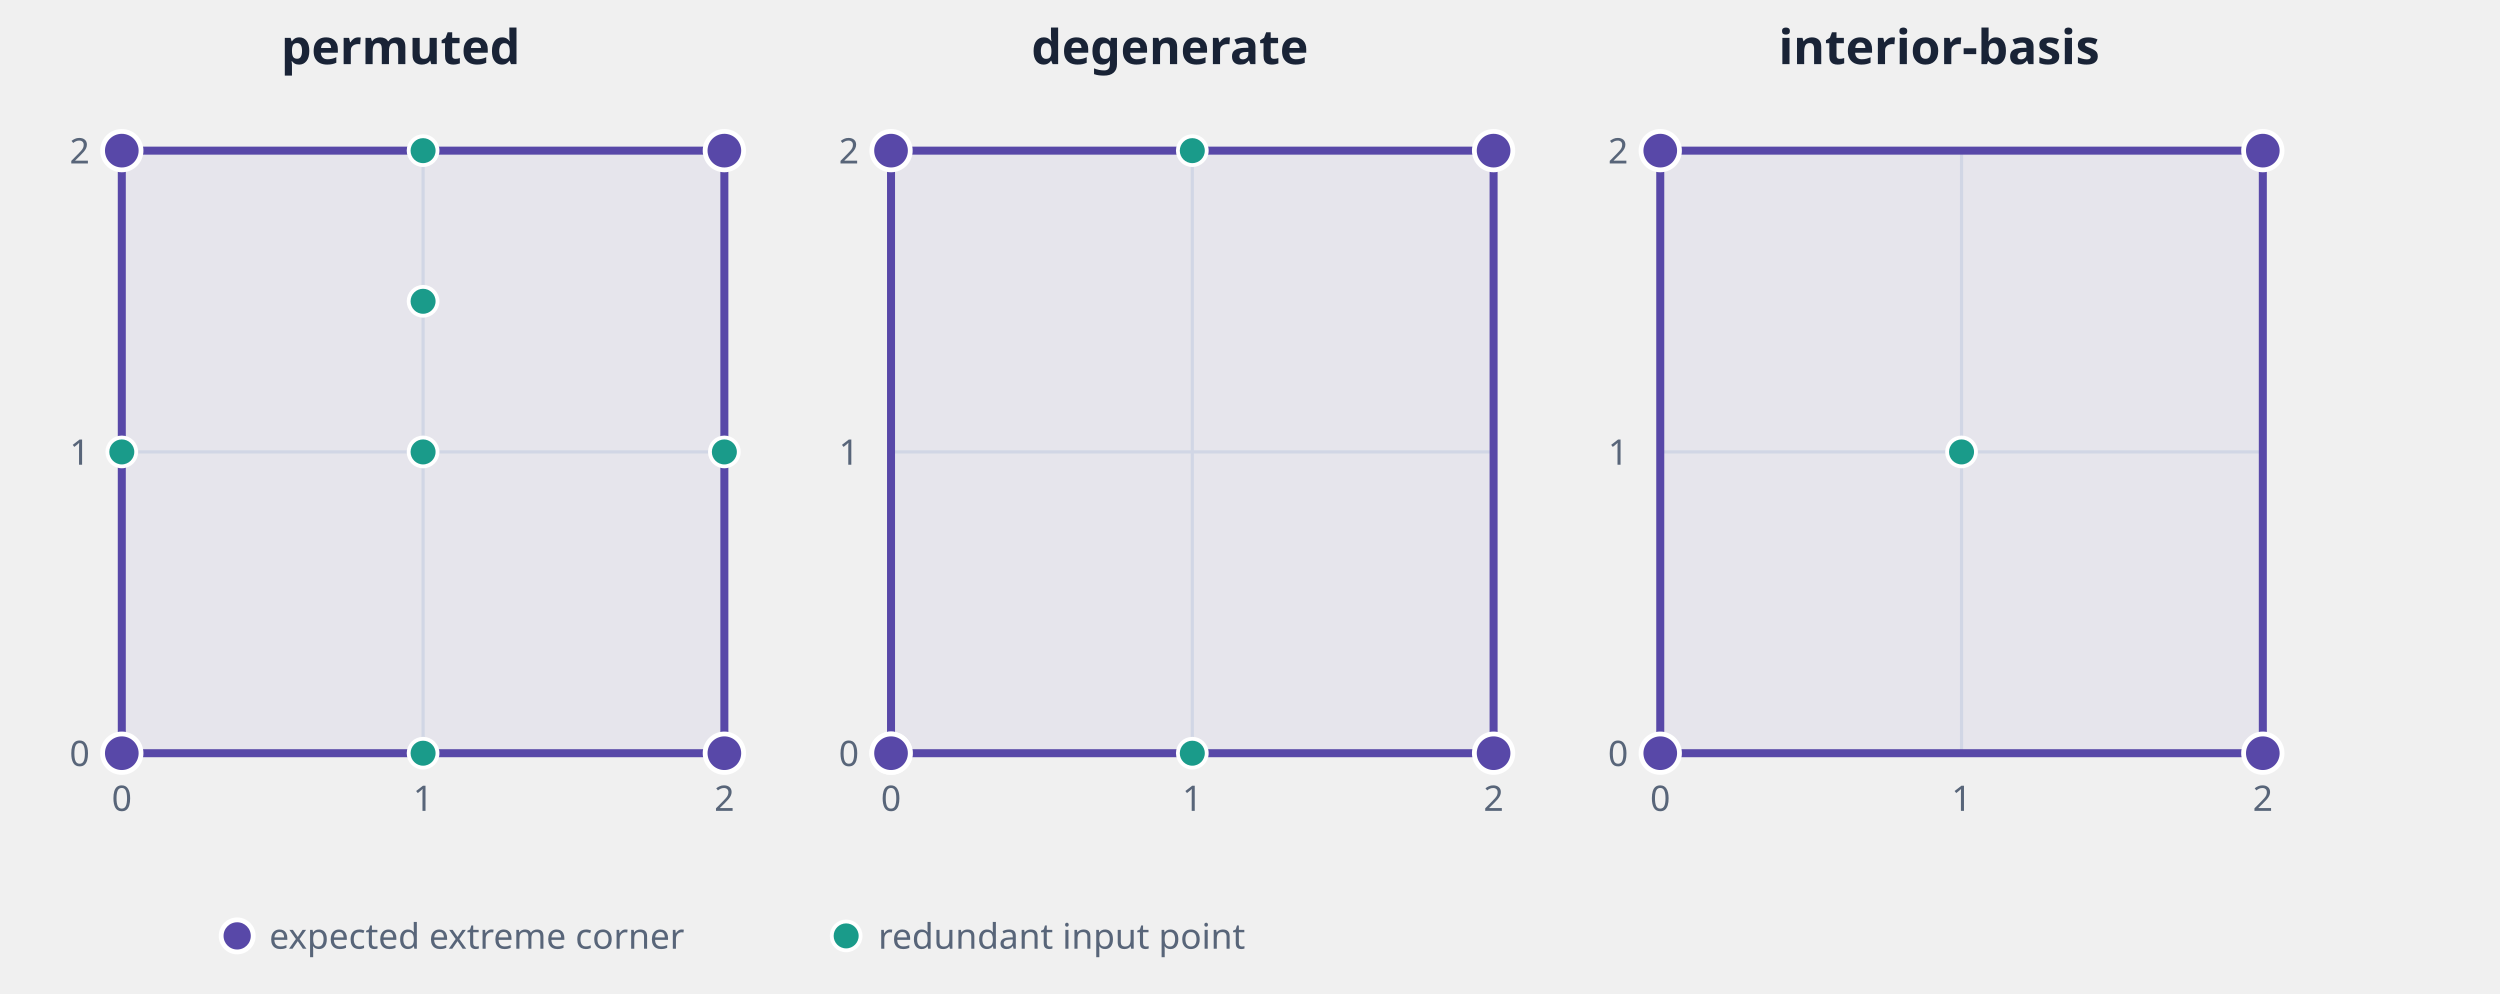
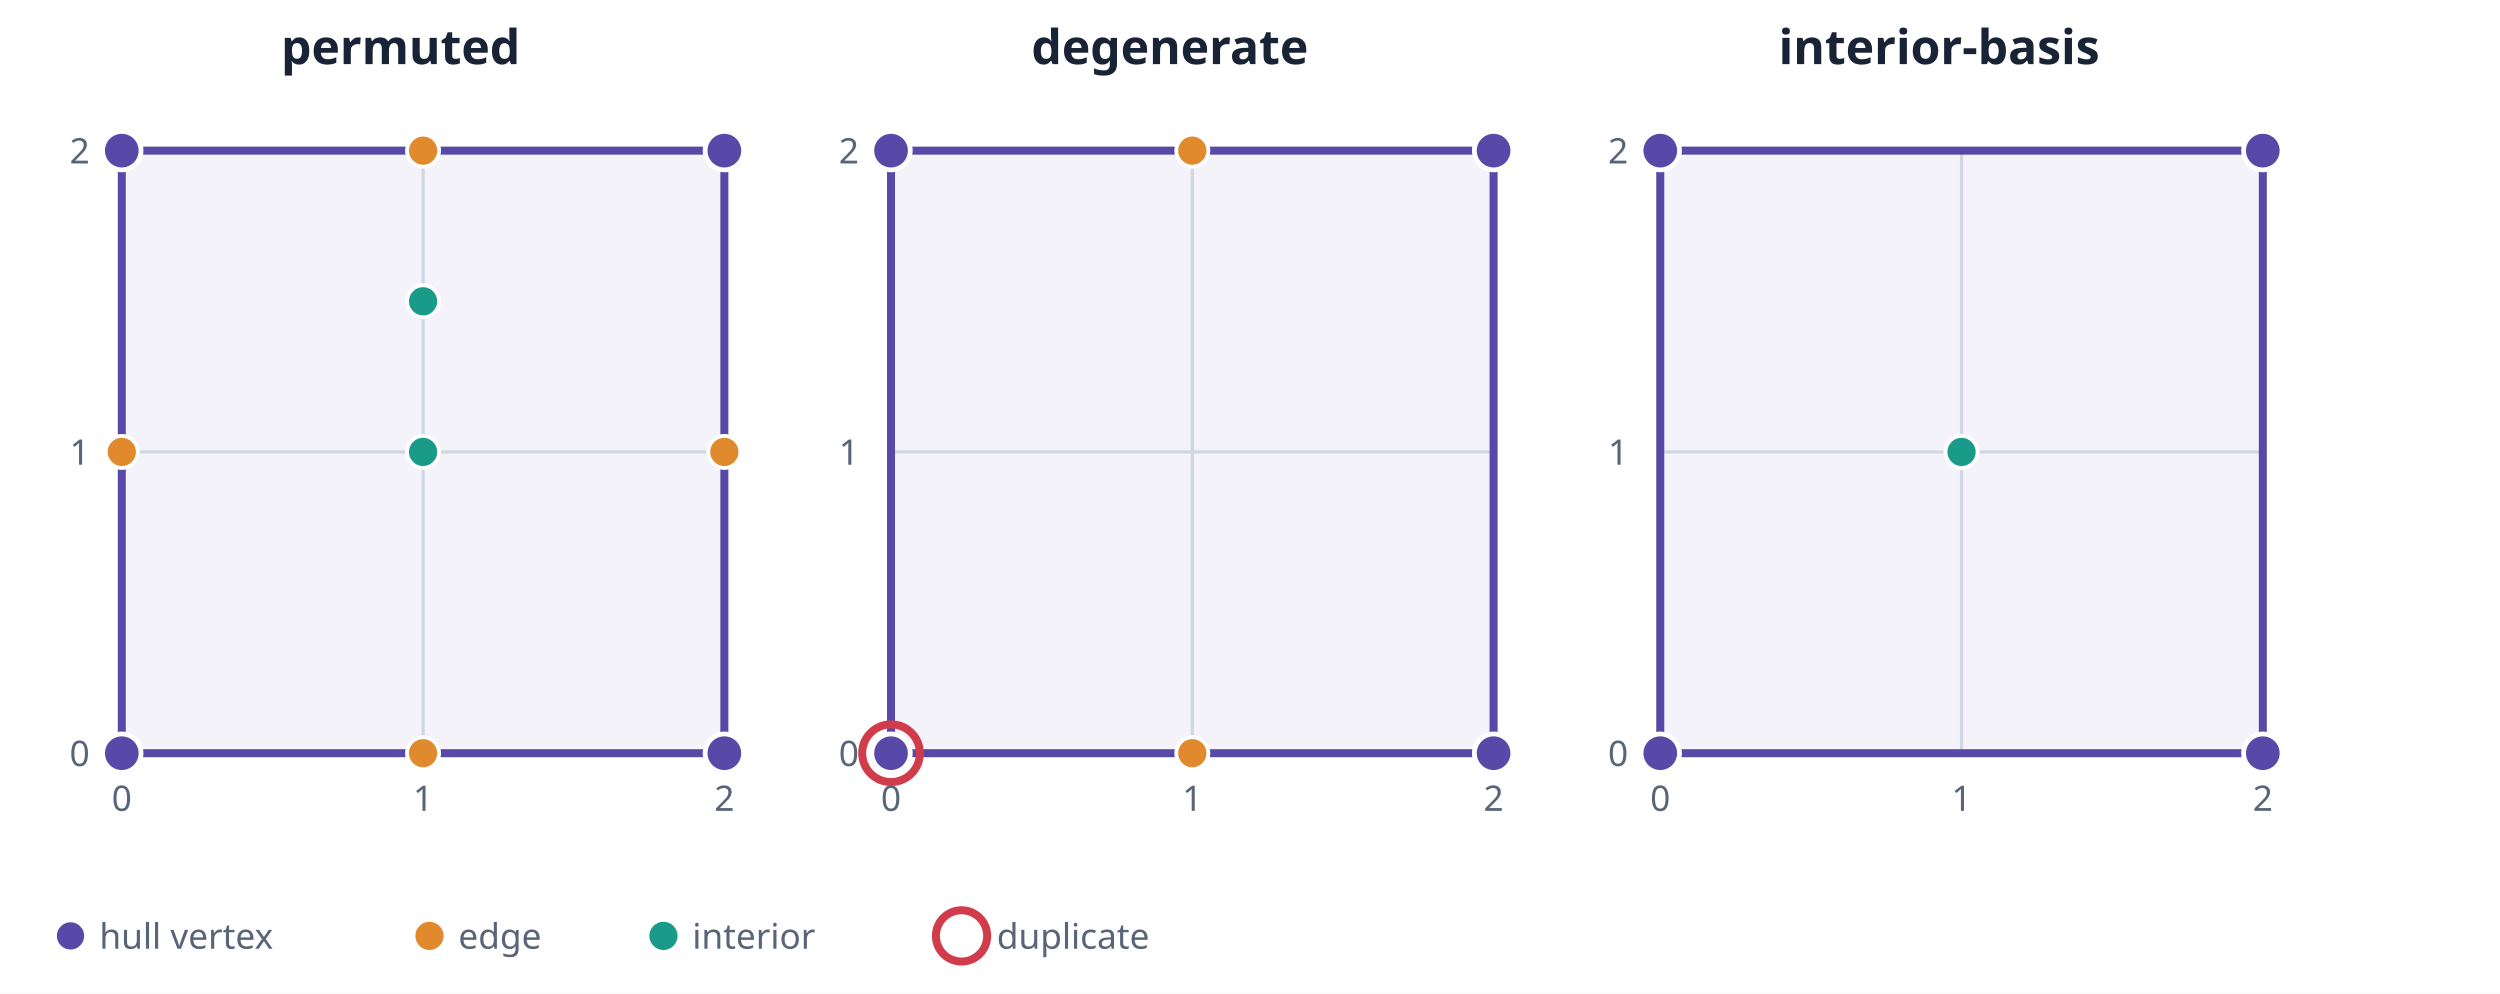
<svg xmlns="http://www.w3.org/2000/svg" viewBox="0 0 780 310" role="img" aria-labelledby="title desc">
-   <style>text{font-family:system-ui,sans-serif;fill:#192336}.title{font-size:15px;font-weight:700}.tick{font-size:11px;fill:#586579}.grid{stroke:#d9e0e8;stroke-width:1}.hull{fill:#7869c4;fill-opacity:.08;stroke:#5848a8;stroke-width:2.5}.corner{fill:#5848a8;stroke:white;stroke-width:1.5}.redundant{fill:#1a9b8a;stroke:white;stroke-width:1.2}</style>
+   <style>text{font-family:system-ui,sans-serif;fill:#192336}.title{font-size:15px;font-weight:700}.tick{font-size:11px;fill:#586579}.grid{stroke:#d9e0e8;stroke-width:1}.hull{fill:#7869c4;fill-opacity:.08;stroke:#5848a8;stroke-width:2.5}.corner{fill:#5848a8;stroke:white;stroke-width:1.5}.edge{fill:#e18a2d;stroke:white;stroke-width:1.2}.interior{fill:#1a9b8a;stroke:white;stroke-width:1.2}.duplicate{fill:none;stroke:#d13c4b;stroke-width:2.5}</style>
+   <rect width="100%" height="100%" fill="white" />
  <g>
    <text x="125" y="20" text-anchor="middle" class="title">permuted</text>
    <line x1="38" y1="235" x2="226" y2="235" class="grid" />
    <line x1="38" y1="235" x2="38" y2="47" class="grid" />
    <text x="38" y="253" text-anchor="middle" class="tick">0</text>
    <text x="28" y="239" text-anchor="end" class="tick">0</text>
    <line x1="38" y1="141" x2="226" y2="141" class="grid" />
    <line x1="132" y1="235" x2="132" y2="47" class="grid" />
    <text x="132" y="253" text-anchor="middle" class="tick">1</text>
    <text x="28" y="145" text-anchor="end" class="tick">1</text>
    <line x1="38" y1="47" x2="226" y2="47" class="grid" />
    <line x1="226" y1="235" x2="226" y2="47" class="grid" />
    <text x="226" y="253" text-anchor="middle" class="tick">2</text>
    <text x="28" y="51" text-anchor="end" class="tick">2</text>
    <polyline points="38,235 226,235 226,47 38,47 38,235" class="hull" />
-     <circle cx="38" cy="235" r="6" class="corner" />
-     <circle cx="132" cy="141" r="4.5" class="redundant" />
-     <circle cx="226" cy="235" r="6" class="corner" />
-     <circle cx="38" cy="47" r="6" class="corner" />
-     <circle cx="226" cy="47" r="6" class="corner" />
-     <circle cx="132" cy="235" r="4.5" class="redundant" />
-     <circle cx="132" cy="47" r="4.5" class="redundant" />
-     <circle cx="38" cy="141" r="4.5" class="redundant" />
-     <circle cx="226" cy="141" r="4.5" class="redundant" />
-     <circle cx="132" cy="94.0" r="4.5" class="redundant" />
+     <g>
+       <circle cx="38" cy="235" r="6" class="corner" />
+     </g>
+     <g>
+       <circle cx="132" cy="141" r="5" class="interior" />
+     </g>
+     <g>
+       <circle cx="226" cy="235" r="6" class="corner" />
+     </g>
+     <g>
+       <circle cx="38" cy="47" r="6" class="corner" />
+     </g>
+     <g>
+       <circle cx="226" cy="47" r="6" class="corner" />
+     </g>
+     <g>
+       <circle cx="132" cy="235" r="5" class="edge" />
+     </g>
+     <g>
+       <circle cx="132" cy="47" r="5" class="edge" />
+     </g>
+     <g>
+       <circle cx="38" cy="141" r="5" class="edge" />
+     </g>
+     <g>
+       <circle cx="226" cy="141" r="5" class="edge" />
+     </g>
+     <g>
+       <circle cx="132" cy="94.0" r="5" class="interior" />
+     </g>
  </g>
  <g>
    <text x="365" y="20" text-anchor="middle" class="title">degenerate</text>
    <line x1="278" y1="235" x2="466" y2="235" class="grid" />
    <line x1="278" y1="235" x2="278" y2="47" class="grid" />
    <text x="278" y="253" text-anchor="middle" class="tick">0</text>
    <text x="268" y="239" text-anchor="end" class="tick">0</text>
    <line x1="278" y1="141" x2="466" y2="141" class="grid" />
    <line x1="372" y1="235" x2="372" y2="47" class="grid" />
    <text x="372" y="253" text-anchor="middle" class="tick">1</text>
    <text x="268" y="145" text-anchor="end" class="tick">1</text>
    <line x1="278" y1="47" x2="466" y2="47" class="grid" />
    <line x1="466" y1="235" x2="466" y2="47" class="grid" />
    <text x="466" y="253" text-anchor="middle" class="tick">2</text>
    <text x="268" y="51" text-anchor="end" class="tick">2</text>
    <polyline points="278,235 466,235 466,47 278,47 278,235" class="hull" />
-     <circle cx="278" cy="235" r="6" class="corner" />
-     <circle cx="466" cy="235" r="6" class="corner" />
-     <circle cx="466" cy="47" r="6" class="corner" />
-     <circle cx="278" cy="47" r="6" class="corner" />
-     <circle cx="278" cy="235" r="6" class="corner" />
-     <circle cx="372" cy="235" r="4.5" class="redundant" />
-     <circle cx="372" cy="47" r="4.5" class="redundant" />
+     <g>
+       <circle cx="278" cy="235" r="6" class="corner" />
+     </g>
+     <g>
+       <circle cx="466" cy="235" r="6" class="corner" />
+     </g>
+     <g>
+       <circle cx="466" cy="47" r="6" class="corner" />
+     </g>
+     <g>
+       <circle cx="278" cy="47" r="6" class="corner" />
+     </g>
+     <g>
+       <circle cx="278" cy="235" r="9" class="duplicate" />
+     </g>
+     <g>
+       <circle cx="372" cy="235" r="5" class="edge" />
+     </g>
+     <g>
+       <circle cx="372" cy="47" r="5" class="edge" />
+     </g>
  </g>
  <g>
    <text x="605" y="20" text-anchor="middle" class="title">interior-basis</text>
    <line x1="518" y1="235" x2="706" y2="235" class="grid" />
    <line x1="518" y1="235" x2="518" y2="47" class="grid" />
    <text x="518" y="253" text-anchor="middle" class="tick">0</text>
    <text x="508" y="239" text-anchor="end" class="tick">0</text>
    <line x1="518" y1="141" x2="706" y2="141" class="grid" />
    <line x1="612" y1="235" x2="612" y2="47" class="grid" />
    <text x="612" y="253" text-anchor="middle" class="tick">1</text>
    <text x="508" y="145" text-anchor="end" class="tick">1</text>
    <line x1="518" y1="47" x2="706" y2="47" class="grid" />
    <line x1="706" y1="235" x2="706" y2="47" class="grid" />
    <text x="706" y="253" text-anchor="middle" class="tick">2</text>
    <text x="508" y="51" text-anchor="end" class="tick">2</text>
    <polyline points="518,235 706,235 706,47 518,47 518,235" class="hull" />
-     <circle cx="612" cy="141" r="4.5" class="redundant" />
-     <circle cx="518" cy="235" r="6" class="corner" />
-     <circle cx="706" cy="235" r="6" class="corner" />
-     <circle cx="706" cy="47" r="6" class="corner" />
-     <circle cx="518" cy="47" r="6" class="corner" />
+     <g>
+       <circle cx="612" cy="141" r="5" class="interior" />
+     </g>
+     <g>
+       <circle cx="518" cy="235" r="6" class="corner" />
+     </g>
+     <g>
+       <circle cx="706" cy="235" r="6" class="corner" />
+     </g>
+     <g>
+       <circle cx="706" cy="47" r="6" class="corner" />
+     </g>
+     <g>
+       <circle cx="518" cy="47" r="6" class="corner" />
+     </g>
  </g>
-   <g transform="translate(74 292)">
+   <g transform="translate(22 292)">
    <circle cx="0" cy="0" r="5" class="corner" />
-     <text x="10" y="4" class="tick">expected extreme corner</text>
-     <circle cx="190" cy="0" r="4.5" class="redundant" />
-     <text x="200" y="4" class="tick">redundant input point</text>
+     <text x="9" y="4" class="tick">hull vertex</text>
+     <circle cx="112" cy="0" r="5" class="edge" />
+     <text x="121" y="4" class="tick">edge</text>
+     <circle cx="185" cy="0" r="5" class="interior" />
+     <text x="194" y="4" class="tick">interior</text>
+     <circle cx="278" cy="0" r="8" class="duplicate" />
+     <text x="289" y="4" class="tick">duplicate</text>
  </g>
</svg>
